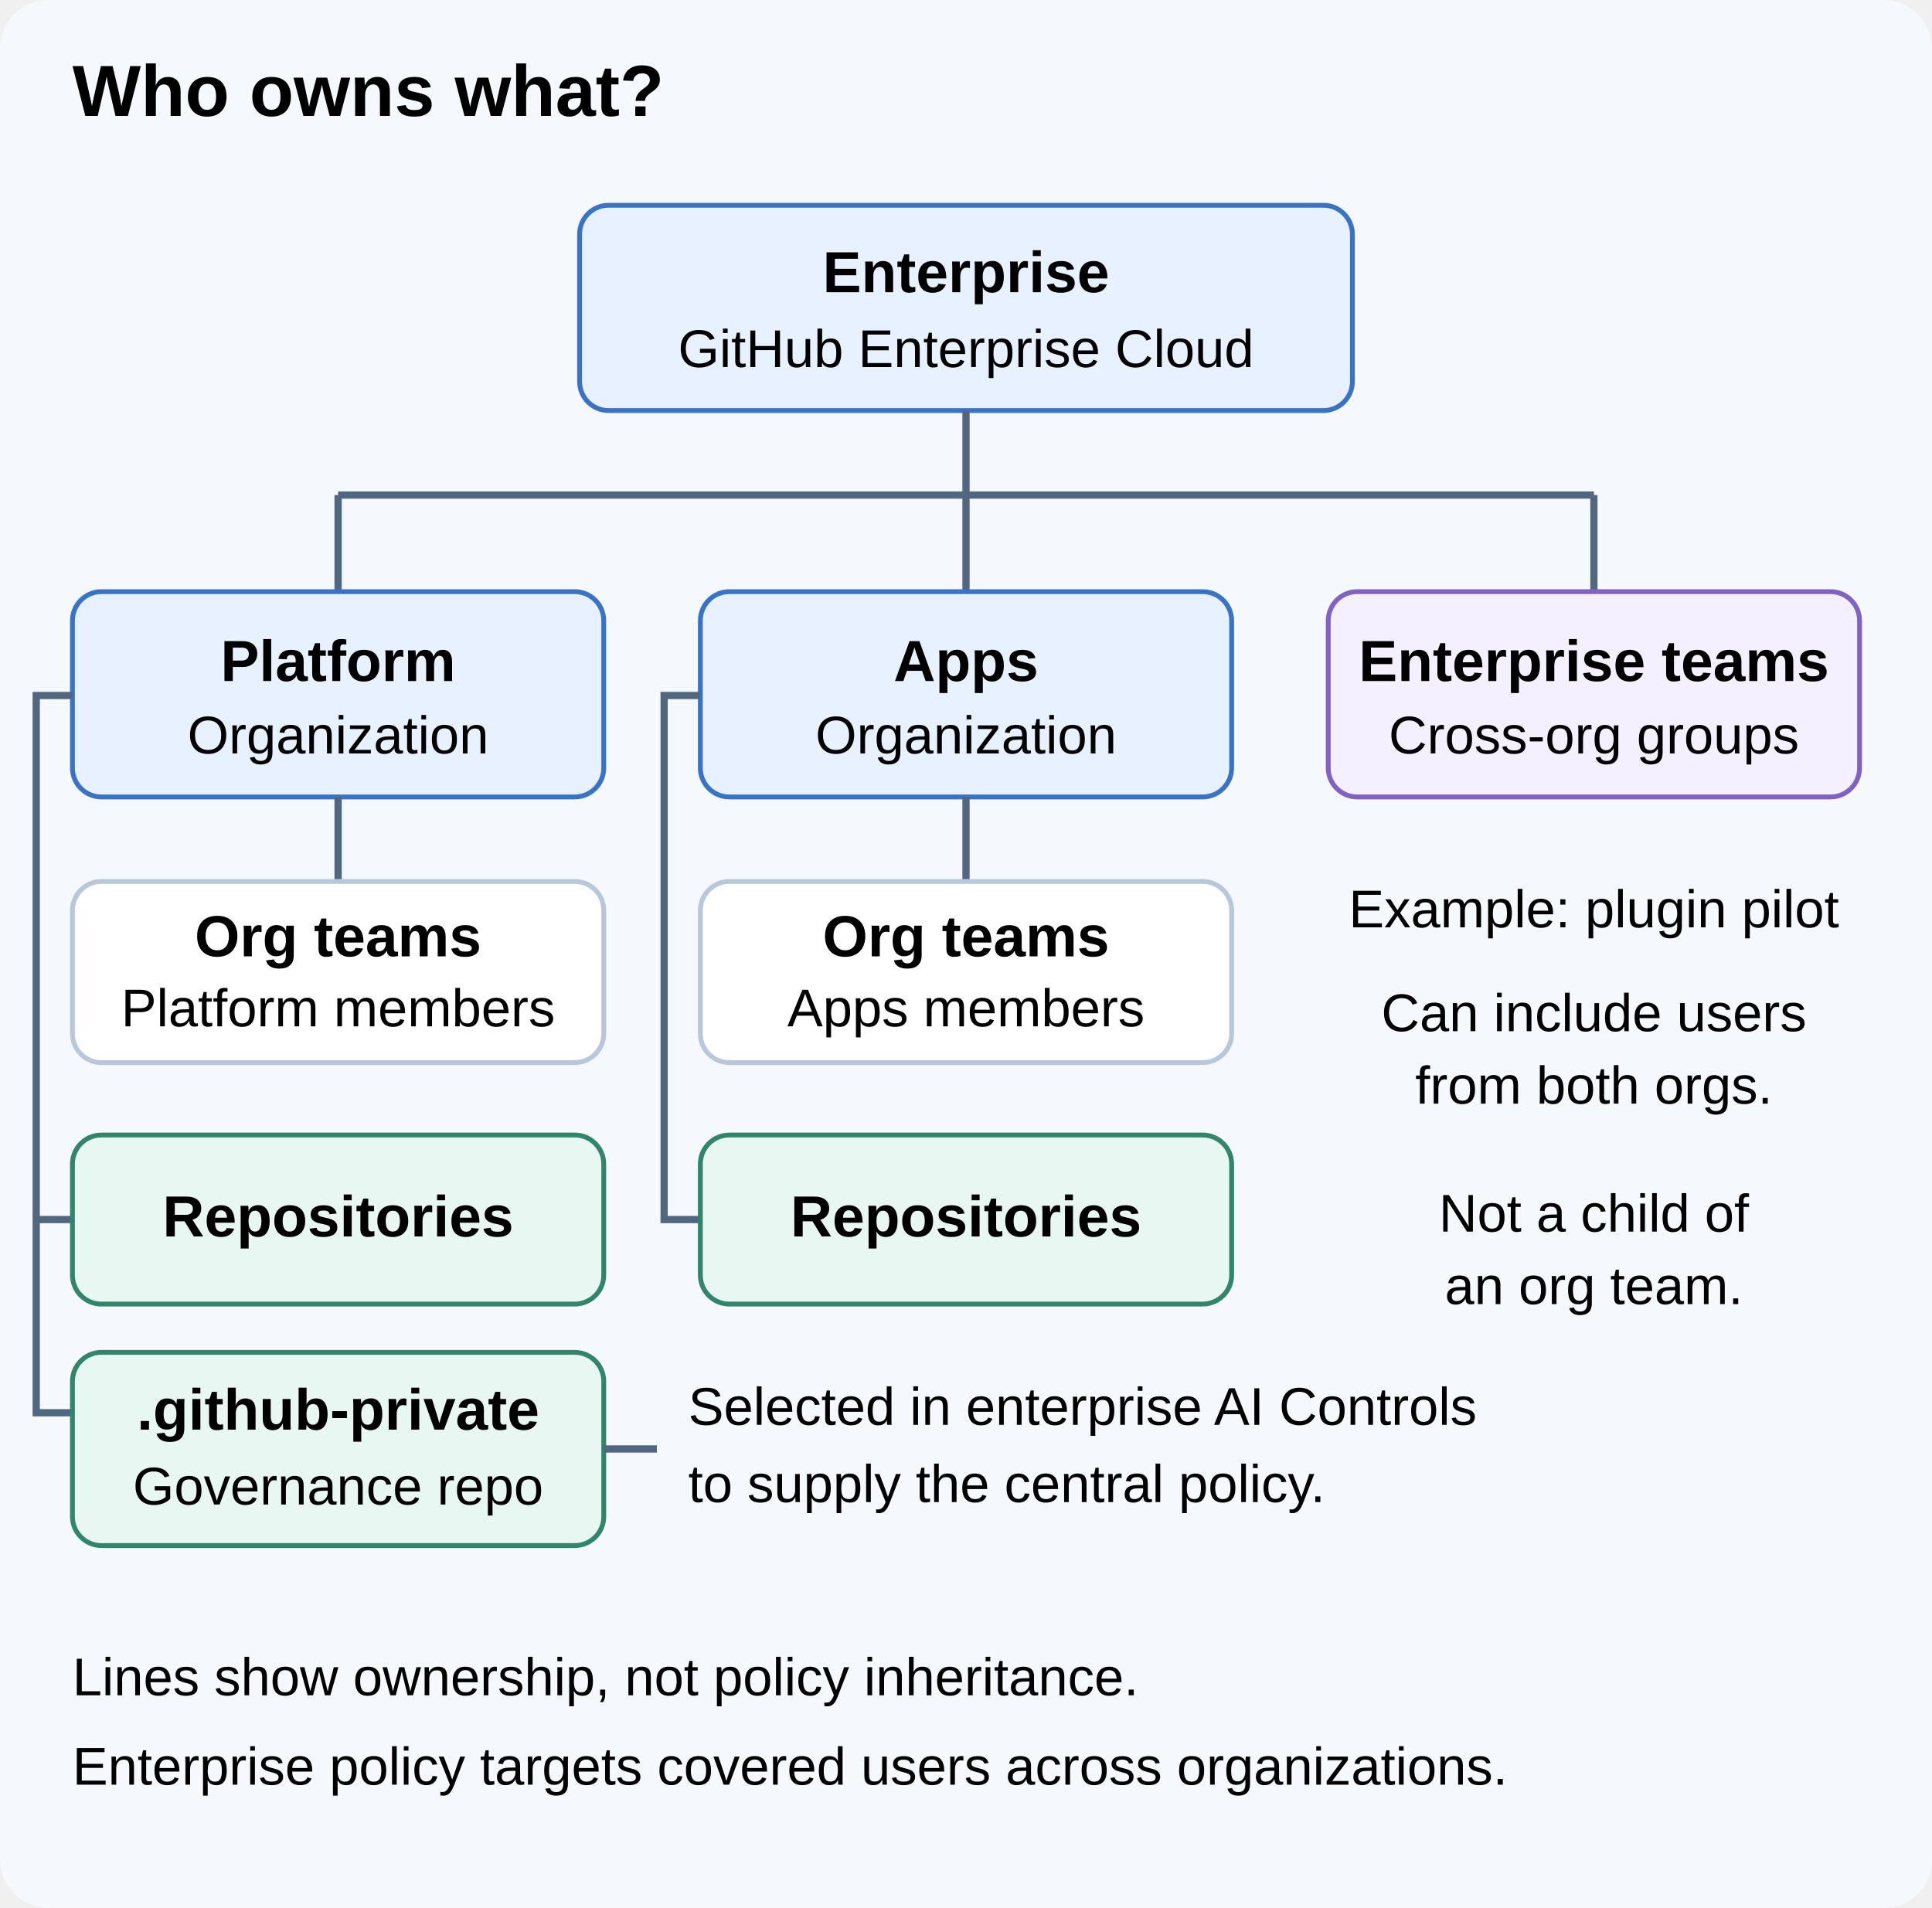
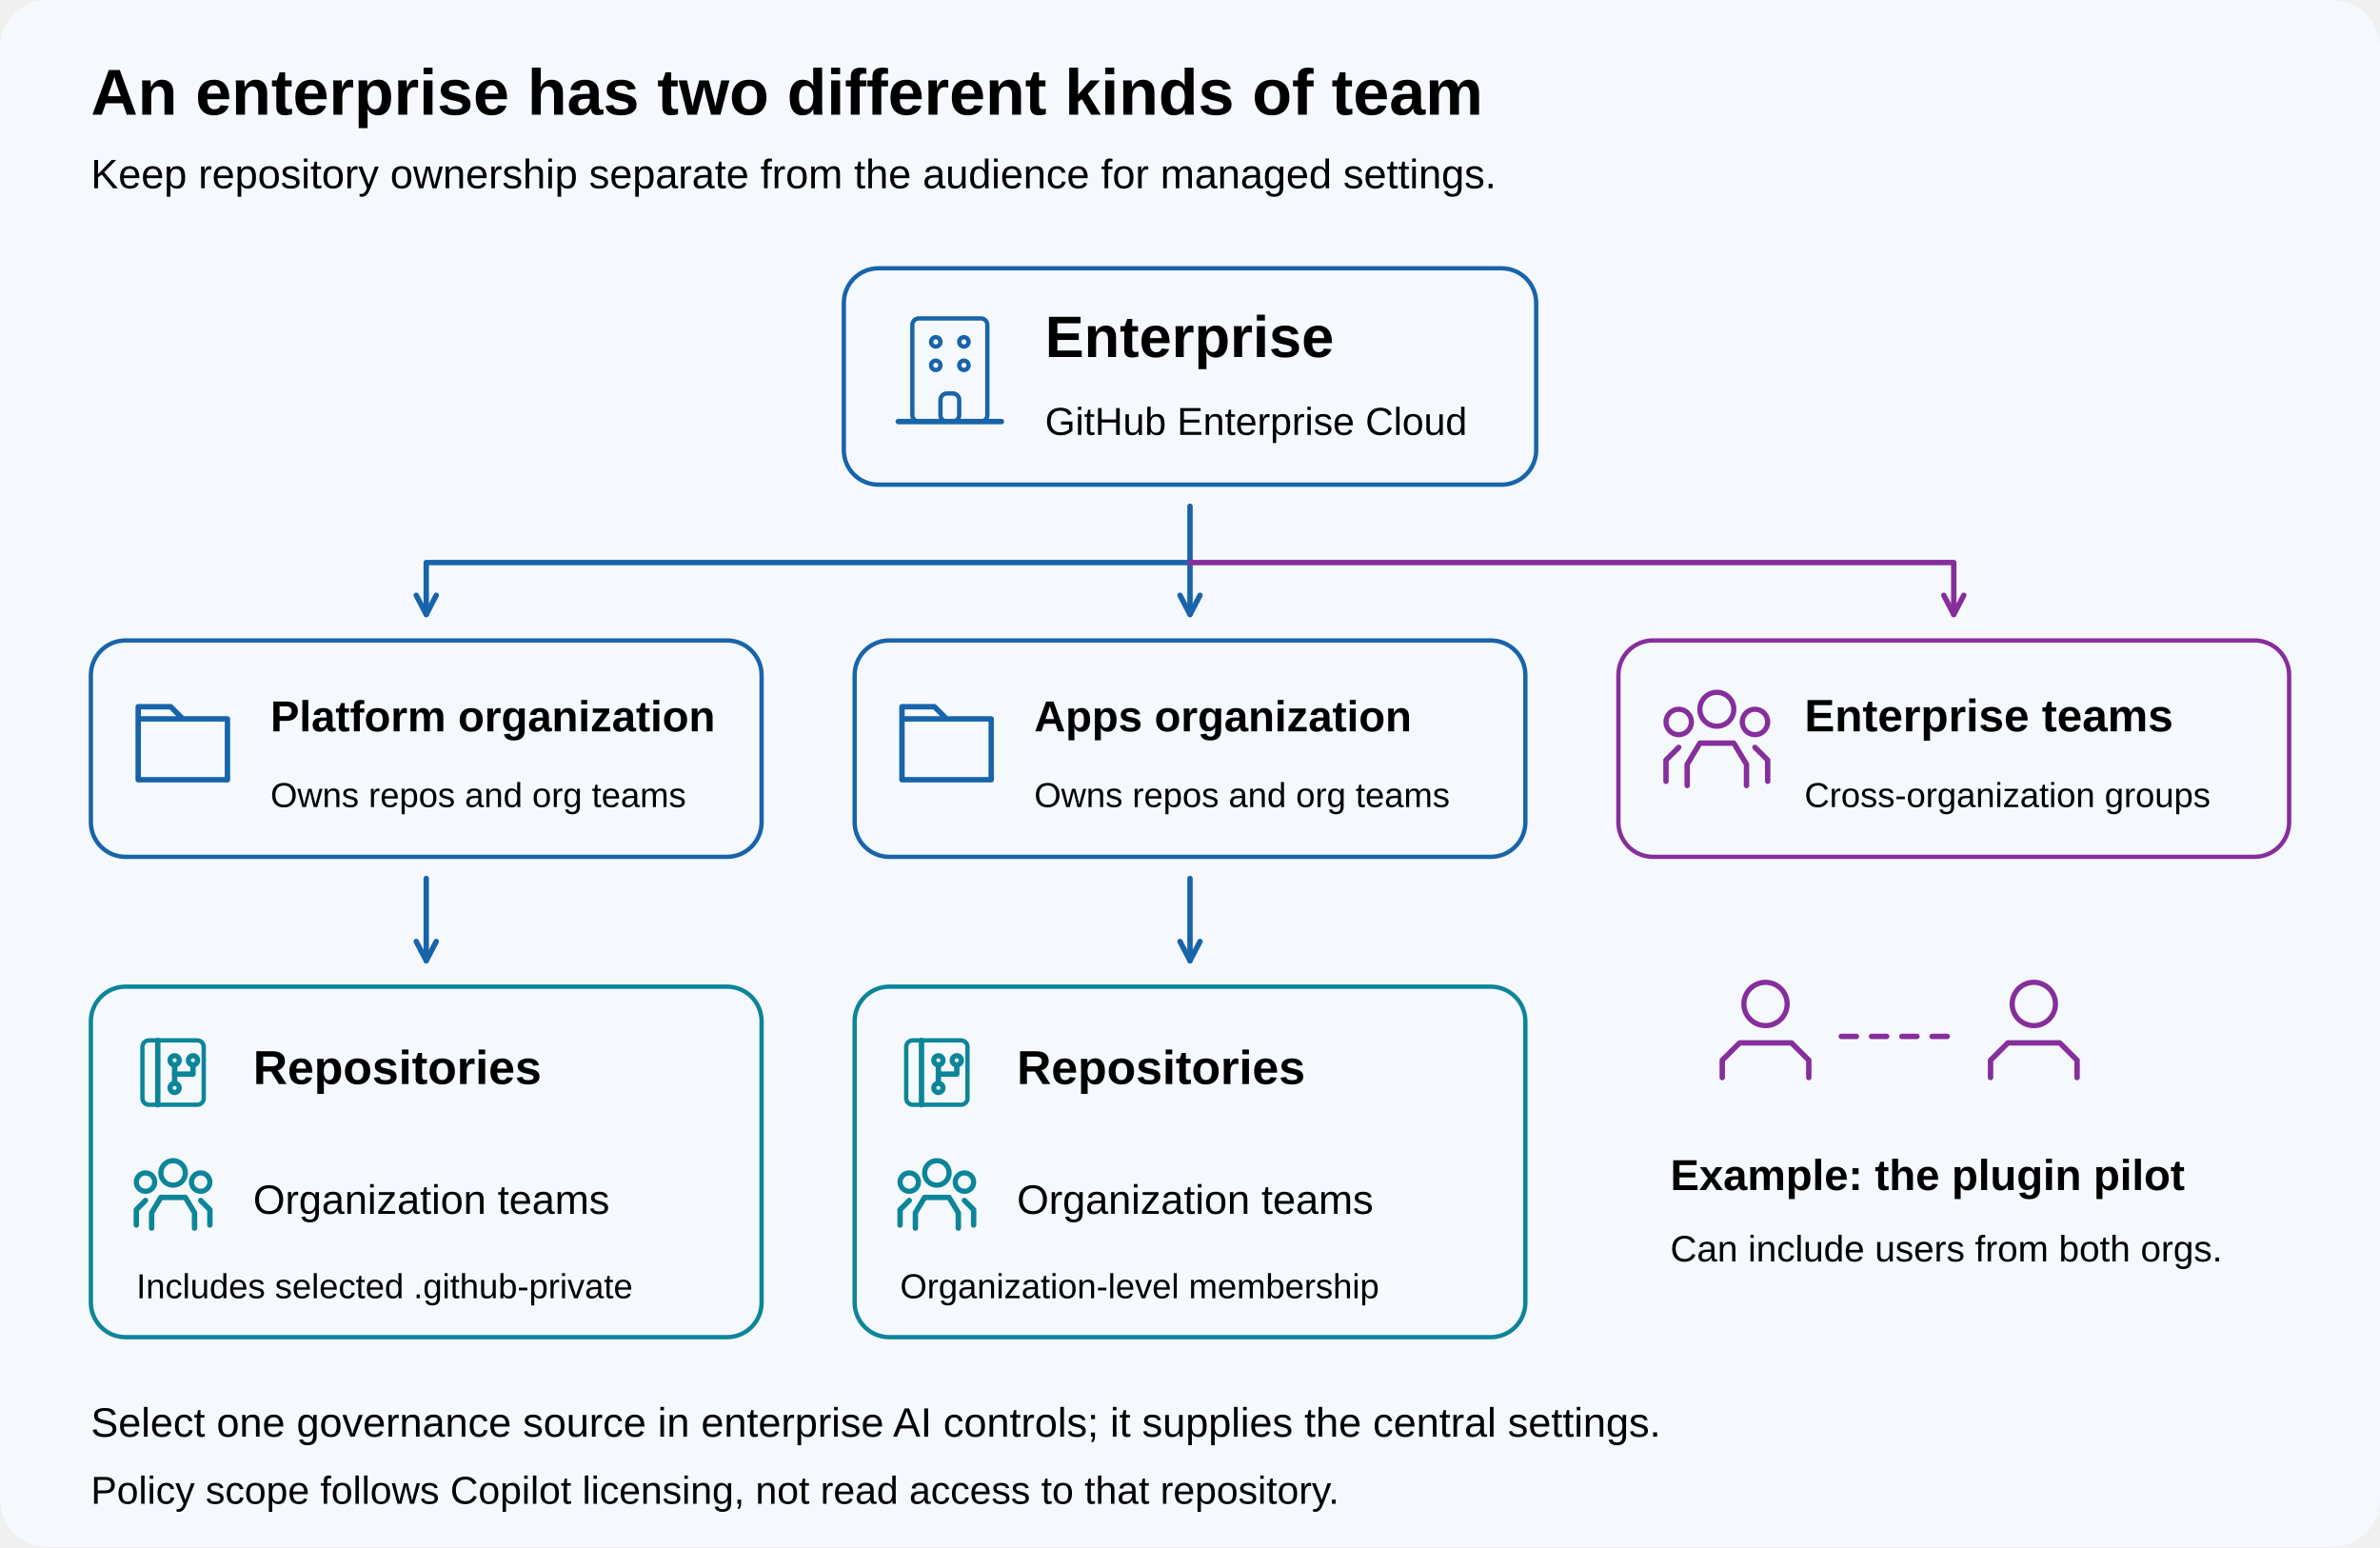
- <svg xmlns="http://www.w3.org/2000/svg" width="800" height="790" viewBox="0 0 800 790" role="img" aria-labelledby="title desc">
-   <defs>
-     <style>
-       .bg { fill: #f5f8fc; }
-       .blue { fill: #e8f1ff; stroke: #3973c6; stroke-width: 2; }
-       .green { fill: #e8f7f1; stroke: #31856b; stroke-width: 2; }
-       .purple { fill: #f4f0ff; stroke: #8162c3; stroke-width: 2; }
-       .white { fill: #ffffff; stroke: #b8c7d9; stroke-width: 2; }
-       .line { fill: none; stroke: #50677f; stroke-width: 3; }
-       .title { font: 700 30px Arial, sans-serif; fill: #000000; }
-       .label { font: 700 24px Arial, sans-serif; fill: #000000; text-anchor: middle; }
-       .body { font: 22px Arial, sans-serif; fill: #000000; text-anchor: middle; }
-       .note { font: 22px Arial, sans-serif; fill: #000000; }
-     </style>
-   </defs>
-   <rect class="bg" width="800" height="790" rx="20" />
-   <text class="title" x="30" y="48">Who owns what?</text>
-   <rect class="blue" x="240" y="85" width="320" height="85" rx="12" />
-   <text class="label" x="400" y="121">Enterprise</text>
-   <text class="body" x="400" y="152">GitHub Enterprise Cloud</text>
-   <path class="line" d="M400 170 V205 M140 205 H660 M140 205 V245 M400 205 V245 M660 205 V245" />
-   <rect class="blue" x="30" y="245" width="220" height="85" rx="12" />
-   <text class="label" x="140" y="282">Platform</text>
-   <text class="body" x="140" y="312">Organization</text>
-   <rect class="blue" x="290" y="245" width="220" height="85" rx="12" />
-   <text class="label" x="400" y="282">Apps</text>
-   <text class="body" x="400" y="312">Organization</text>
-   <rect class="purple" x="550" y="245" width="220" height="85" rx="12" />
-   <text class="label" x="660" y="282">Enterprise teams</text>
-   <text class="body" x="660" y="312">Cross-org groups</text>
-   <path class="line" d="M140 330 V365 M400 330 V365" />
-   <rect class="white" x="30" y="365" width="220" height="75" rx="12" />
-   <text class="label" x="140" y="396">Org teams</text>
-   <text class="body" x="140" y="425">Platform members</text>
-   <rect class="white" x="290" y="365" width="220" height="75" rx="12" />
-   <text class="label" x="400" y="396">Org teams</text>
-   <text class="body" x="400" y="425">Apps members</text>
-   <path class="line" d="M30 288 H15 V585 H30 M290 288 H275 V505 H290 M15 505 H30" />
-   <rect class="green" x="30" y="470" width="220" height="70" rx="12" />
-   <text class="label" x="140" y="512">Repositories</text>
-   <rect class="green" x="290" y="470" width="220" height="70" rx="12" />
-   <text class="label" x="400" y="512">Repositories</text>
-   <rect class="green" x="30" y="560" width="220" height="80" rx="12" />
-   <text class="label" x="140" y="592">.github-private</text>
-   <text class="body" x="140" y="623">Governance repo</text>
-   <text class="body" x="660" y="384">Example: plugin pilot</text>
-   <text class="body" x="660" y="427">Can include users</text>
-   <text class="body" x="660" y="457">from both orgs.</text>
-   <text class="body" x="660" y="510">Not a child of</text>
-   <text class="body" x="660" y="540">an org team.</text>
-   <text class="note" x="285" y="590">Selected in enterprise AI Controls</text>
-   <text class="note" x="285" y="622">to supply the central policy.</text>
-   <path class="line" d="M250 600 H272" />
-   <text class="note" x="30" y="702">Lines show ownership, not policy inheritance.</text>
-   <text class="note" x="30" y="739">Enterprise policy targets covered users across organizations.</text>
+ <svg xmlns="http://www.w3.org/2000/svg" width="1100" height="715" viewBox="0 0 1100 715" role="img" aria-labelledby="title desc">
+   <rect width="1100" height="715" rx="22" fill="#f5f8fc" />
+   <text x="42" y="53" font-family="Arial, Helvetica, sans-serif" font-size="30" font-weight="700" fill="#000000">An enterprise has two different kinds of team</text>
+   <text x="42" y="87" font-family="Arial, Helvetica, sans-serif" font-size="19" font-weight="400" fill="#000000">Keep repository ownership separate from the audience for managed settings.</text>
+   <rect x="390" y="124" width="320" height="100" rx="16" fill="none" stroke="#1864ab" stroke-width="2" />
+   <rect x="421.667" y="147.167" width="34.667" height="47.667" rx="3" fill="none" stroke="#1864ab" stroke-width="2" />
+   <polyline points="415.167,194.833 462.833,194.833" fill="none" stroke="#1864ab" stroke-width="2.5" stroke-linecap="round" stroke-linejoin="round" />
+   <rect x="434.667" y="181.833" width="8.667" height="13" rx="3" fill="none" stroke="#1864ab" stroke-width="2" />
+   <rect x="430.333" y="155.833" width="4.333" height="4.333" rx="3" fill="none" stroke="#1864ab" stroke-width="2" />
+   <rect x="443.333" y="155.833" width="4.333" height="4.333" rx="3" fill="none" stroke="#1864ab" stroke-width="2" />
+   <rect x="430.333" y="166.667" width="4.333" height="4.333" rx="3" fill="none" stroke="#1864ab" stroke-width="2" />
+   <rect x="443.333" y="166.667" width="4.333" height="4.333" rx="3" fill="none" stroke="#1864ab" stroke-width="2" />
+   <text x="483" y="165" font-family="Arial, Helvetica, sans-serif" font-size="27" font-weight="700" fill="#000000">Enterprise</text>
+   <text x="483" y="201" font-family="Arial, Helvetica, sans-serif" font-size="18" font-weight="400" fill="#000000">GitHub Enterprise Cloud</text>
+   <polyline points="550,234 550,260 197,260 197,284" fill="none" stroke="#1864ab" stroke-width="2.5" stroke-linecap="round" stroke-linejoin="round" />
+   <polyline points="192.382,275.13 197,284 201.618,275.13" fill="none" stroke="#1864ab" stroke-width="2.5" stroke-linecap="round" stroke-linejoin="round" />
+   <polyline points="550,260 550,284" fill="none" stroke="#1864ab" stroke-width="2.5" stroke-linecap="round" stroke-linejoin="round" />
+   <polyline points="545.382,275.13 550,284 554.618,275.13" fill="none" stroke="#1864ab" stroke-width="2.5" stroke-linecap="round" stroke-linejoin="round" />
+   <polyline points="550,260 903,260 903,284" fill="none" stroke="#862e9c" stroke-width="2.5" stroke-linecap="round" stroke-linejoin="round" />
+   <polyline points="898.382,275.13 903,284 907.618,275.13" fill="none" stroke="#862e9c" stroke-width="2.5" stroke-linecap="round" stroke-linejoin="round" />
+   <rect x="42" y="296" width="310" height="100" rx="16" fill="none" stroke="#1864ab" stroke-width="2" />
+   <polyline points="63.875,332.25 63.875,326.625 78.875,326.625 84.5,332.25 105.125,332.25 105.125,360.375 63.875,360.375 63.875,332.25 105.125,332.25" fill="none" stroke="#1864ab" stroke-width="2.5" stroke-linecap="round" stroke-linejoin="round" />
+   <text x="125" y="338" font-family="Arial, Helvetica, sans-serif" font-size="20" font-weight="700" fill="#000000">Platform organization</text>
+   <text x="125" y="373" font-family="Arial, Helvetica, sans-serif" font-size="16" font-weight="400" fill="#000000">Owns repos and org teams</text>
+   <polyline points="197,406 197,444" fill="none" stroke="#1864ab" stroke-width="2.5" stroke-linecap="round" stroke-linejoin="round" />
+   <polyline points="192.382,435.13 197,444 201.618,435.13" fill="none" stroke="#1864ab" stroke-width="2.5" stroke-linecap="round" stroke-linejoin="round" />
+   <rect x="42" y="456" width="310" height="162" rx="16" fill="none" stroke="#0c8599" stroke-width="2" />
+   <rect x="65.833" y="480.833" width="28.333" height="29.75" rx="3" fill="none" stroke="#0c8599" stroke-width="2" />
+   <polyline points="72.917,480.833 72.917,510.583" fill="none" stroke="#0c8599" stroke-width="2.5" stroke-linecap="round" stroke-linejoin="round" />
+   <ellipse cx="80.708" cy="490.042" rx="2.125" ry="2.125" fill="none" stroke="#0c8599" stroke-width="2.4" />
+   <ellipse cx="80.708" cy="502.792" rx="2.125" ry="2.125" fill="none" stroke="#0c8599" stroke-width="2.4" />
+   <ellipse cx="89.208" cy="490.042" rx="2.125" ry="2.125" fill="none" stroke="#0c8599" stroke-width="2.4" />
+   <polyline points="80.708,492.167 80.708,500.667" fill="none" stroke="#0c8599" stroke-width="2.5" stroke-linecap="round" stroke-linejoin="round" />
+   <polyline points="89.208,492.167 89.208,496.417 80.708,496.417" fill="none" stroke="#0c8599" stroke-width="2.5" stroke-linecap="round" stroke-linejoin="round" />
+   <text x="117" y="501" font-family="Arial, Helvetica, sans-serif" font-size="22" font-weight="700" fill="#000000">Repositories</text>
+   <ellipse cx="80" cy="542.083" rx="5.667" ry="5.667" fill="none" stroke="#0c8599" stroke-width="2.4" />
+   <ellipse cx="67.25" cy="546.333" rx="4.25" ry="4.25" fill="none" stroke="#0c8599" stroke-width="2.4" />
+   <ellipse cx="92.75" cy="546.333" rx="4.25" ry="4.25" fill="none" stroke="#0c8599" stroke-width="2.4" />
+   <polyline points="70.083,567.583 70.083,560.5 74.333,553.417 85.667,553.417 89.917,560.5 89.917,567.583" fill="none" stroke="#0c8599" stroke-width="2.5" stroke-linecap="round" stroke-linejoin="round" />
+   <polyline points="63,566.167 63,559.083 67.25,554.833" fill="none" stroke="#0c8599" stroke-width="2.5" stroke-linecap="round" stroke-linejoin="round" />
+   <polyline points="97,566.167 97,559.083 92.75,554.833" fill="none" stroke="#0c8599" stroke-width="2.5" stroke-linecap="round" stroke-linejoin="round" />
+   <text x="117" y="561" font-family="Arial, Helvetica, sans-serif" font-size="19" font-weight="400" fill="#000000">Organization teams</text>
+   <text x="63" y="600" font-family="Arial, Helvetica, sans-serif" font-size="16" font-weight="400" fill="#000000">Includes selected .github-private</text>
+   <rect x="395" y="296" width="310" height="100" rx="16" fill="none" stroke="#1864ab" stroke-width="2" />
+   <polyline points="416.875,332.25 416.875,326.625 431.875,326.625 437.5,332.25 458.125,332.25 458.125,360.375 416.875,360.375 416.875,332.25 458.125,332.25" fill="none" stroke="#1864ab" stroke-width="2.5" stroke-linecap="round" stroke-linejoin="round" />
+   <text x="478" y="338" font-family="Arial, Helvetica, sans-serif" font-size="20" font-weight="700" fill="#000000">Apps organization</text>
+   <text x="478" y="373" font-family="Arial, Helvetica, sans-serif" font-size="16" font-weight="400" fill="#000000">Owns repos and org teams</text>
+   <polyline points="550,406 550,444" fill="none" stroke="#1864ab" stroke-width="2.5" stroke-linecap="round" stroke-linejoin="round" />
+   <polyline points="545.382,435.13 550,444 554.618,435.13" fill="none" stroke="#1864ab" stroke-width="2.5" stroke-linecap="round" stroke-linejoin="round" />
+   <rect x="395" y="456" width="310" height="162" rx="16" fill="none" stroke="#0c8599" stroke-width="2" />
+   <rect x="418.833" y="480.833" width="28.333" height="29.75" rx="3" fill="none" stroke="#0c8599" stroke-width="2" />
+   <polyline points="425.917,480.833 425.917,510.583" fill="none" stroke="#0c8599" stroke-width="2.5" stroke-linecap="round" stroke-linejoin="round" />
+   <ellipse cx="433.708" cy="490.042" rx="2.125" ry="2.125" fill="none" stroke="#0c8599" stroke-width="2.4" />
+   <ellipse cx="433.708" cy="502.792" rx="2.125" ry="2.125" fill="none" stroke="#0c8599" stroke-width="2.4" />
+   <ellipse cx="442.208" cy="490.042" rx="2.125" ry="2.125" fill="none" stroke="#0c8599" stroke-width="2.4" />
+   <polyline points="433.708,492.167 433.708,500.667" fill="none" stroke="#0c8599" stroke-width="2.5" stroke-linecap="round" stroke-linejoin="round" />
+   <polyline points="442.208,492.167 442.208,496.417 433.708,496.417" fill="none" stroke="#0c8599" stroke-width="2.5" stroke-linecap="round" stroke-linejoin="round" />
+   <text x="470" y="501" font-family="Arial, Helvetica, sans-serif" font-size="22" font-weight="700" fill="#000000">Repositories</text>
+   <ellipse cx="433" cy="542.083" rx="5.667" ry="5.667" fill="none" stroke="#0c8599" stroke-width="2.4" />
+   <ellipse cx="420.25" cy="546.333" rx="4.25" ry="4.25" fill="none" stroke="#0c8599" stroke-width="2.4" />
+   <ellipse cx="445.75" cy="546.333" rx="4.25" ry="4.25" fill="none" stroke="#0c8599" stroke-width="2.4" />
+   <polyline points="423.083,567.583 423.083,560.5 427.333,553.417 438.667,553.417 442.917,560.5 442.917,567.583" fill="none" stroke="#0c8599" stroke-width="2.5" stroke-linecap="round" stroke-linejoin="round" />
+   <polyline points="416,566.167 416,559.083 420.25,554.833" fill="none" stroke="#0c8599" stroke-width="2.5" stroke-linecap="round" stroke-linejoin="round" />
+   <polyline points="450,566.167 450,559.083 445.75,554.833" fill="none" stroke="#0c8599" stroke-width="2.5" stroke-linecap="round" stroke-linejoin="round" />
+   <text x="470" y="561" font-family="Arial, Helvetica, sans-serif" font-size="19" font-weight="400" fill="#000000">Organization teams</text>
+   <text x="416" y="600" font-family="Arial, Helvetica, sans-serif" font-size="16" font-weight="400" fill="#000000">Organization-level membership</text>
+   <rect x="748" y="296" width="310" height="100" rx="16" fill="none" stroke="#862e9c" stroke-width="2" />
+   <ellipse cx="793.5" cy="327.792" rx="7.833" ry="7.833" fill="none" stroke="#862e9c" stroke-width="2.4" />
+   <ellipse cx="775.875" cy="333.667" rx="5.875" ry="5.875" fill="none" stroke="#862e9c" stroke-width="2.4" />
+   <ellipse cx="811.125" cy="333.667" rx="5.875" ry="5.875" fill="none" stroke="#862e9c" stroke-width="2.4" />
+   <polyline points="779.792,363.042 779.792,353.25 785.667,343.458 801.333,343.458 807.208,353.25 807.208,363.042" fill="none" stroke="#862e9c" stroke-width="2.5" stroke-linecap="round" stroke-linejoin="round" />
+   <polyline points="770,361.083 770,351.292 775.875,345.417" fill="none" stroke="#862e9c" stroke-width="2.5" stroke-linecap="round" stroke-linejoin="round" />
+   <polyline points="817,361.083 817,351.292 811.125,345.417" fill="none" stroke="#862e9c" stroke-width="2.5" stroke-linecap="round" stroke-linejoin="round" />
+   <text x="834" y="338" font-family="Arial, Helvetica, sans-serif" font-size="21" font-weight="700" fill="#000000">Enterprise teams</text>
+   <text x="834" y="373" font-family="Arial, Helvetica, sans-serif" font-size="16" font-weight="400" fill="#000000">Cross-organization groups</text>
+   <ellipse cx="816" cy="464" rx="10" ry="10" fill="none" stroke="#862e9c" stroke-width="2.4" />
+   <polyline points="796,498 796,490 804,482 828,482 836,490 836,498" fill="none" stroke="#862e9c" stroke-width="2.5" stroke-linecap="round" stroke-linejoin="round" />
+   <ellipse cx="940" cy="464" rx="10" ry="10" fill="none" stroke="#862e9c" stroke-width="2.4" />
+   <polyline points="920,498 920,490 928,482 952,482 960,490 960,498" fill="none" stroke="#862e9c" stroke-width="2.5" stroke-linecap="round" stroke-linejoin="round" />
+   <polyline points="851,479 904,479" fill="none" stroke="#862e9c" stroke-width="2.5" stroke-linecap="round" stroke-linejoin="round" stroke-dasharray="7 7" />
+   <text x="772" y="550" font-family="Arial, Helvetica, sans-serif" font-size="20" font-weight="700" fill="#000000">Example: the plugin pilot</text>
+   <text x="772" y="583" font-family="Arial, Helvetica, sans-serif" font-size="17" font-weight="400" fill="#000000">Can include users from both orgs.</text>
+   <text x="42" y="664" font-family="Arial, Helvetica, sans-serif" font-size="19" font-weight="400" fill="#000000">Select one governance source in enterprise AI controls; it supplies the central settings.</text>
+   <text x="42" y="695" font-family="Arial, Helvetica, sans-serif" font-size="18" font-weight="400" fill="#000000">Policy scope follows Copilot licensing, not read access to that repository.</text>
</svg>
